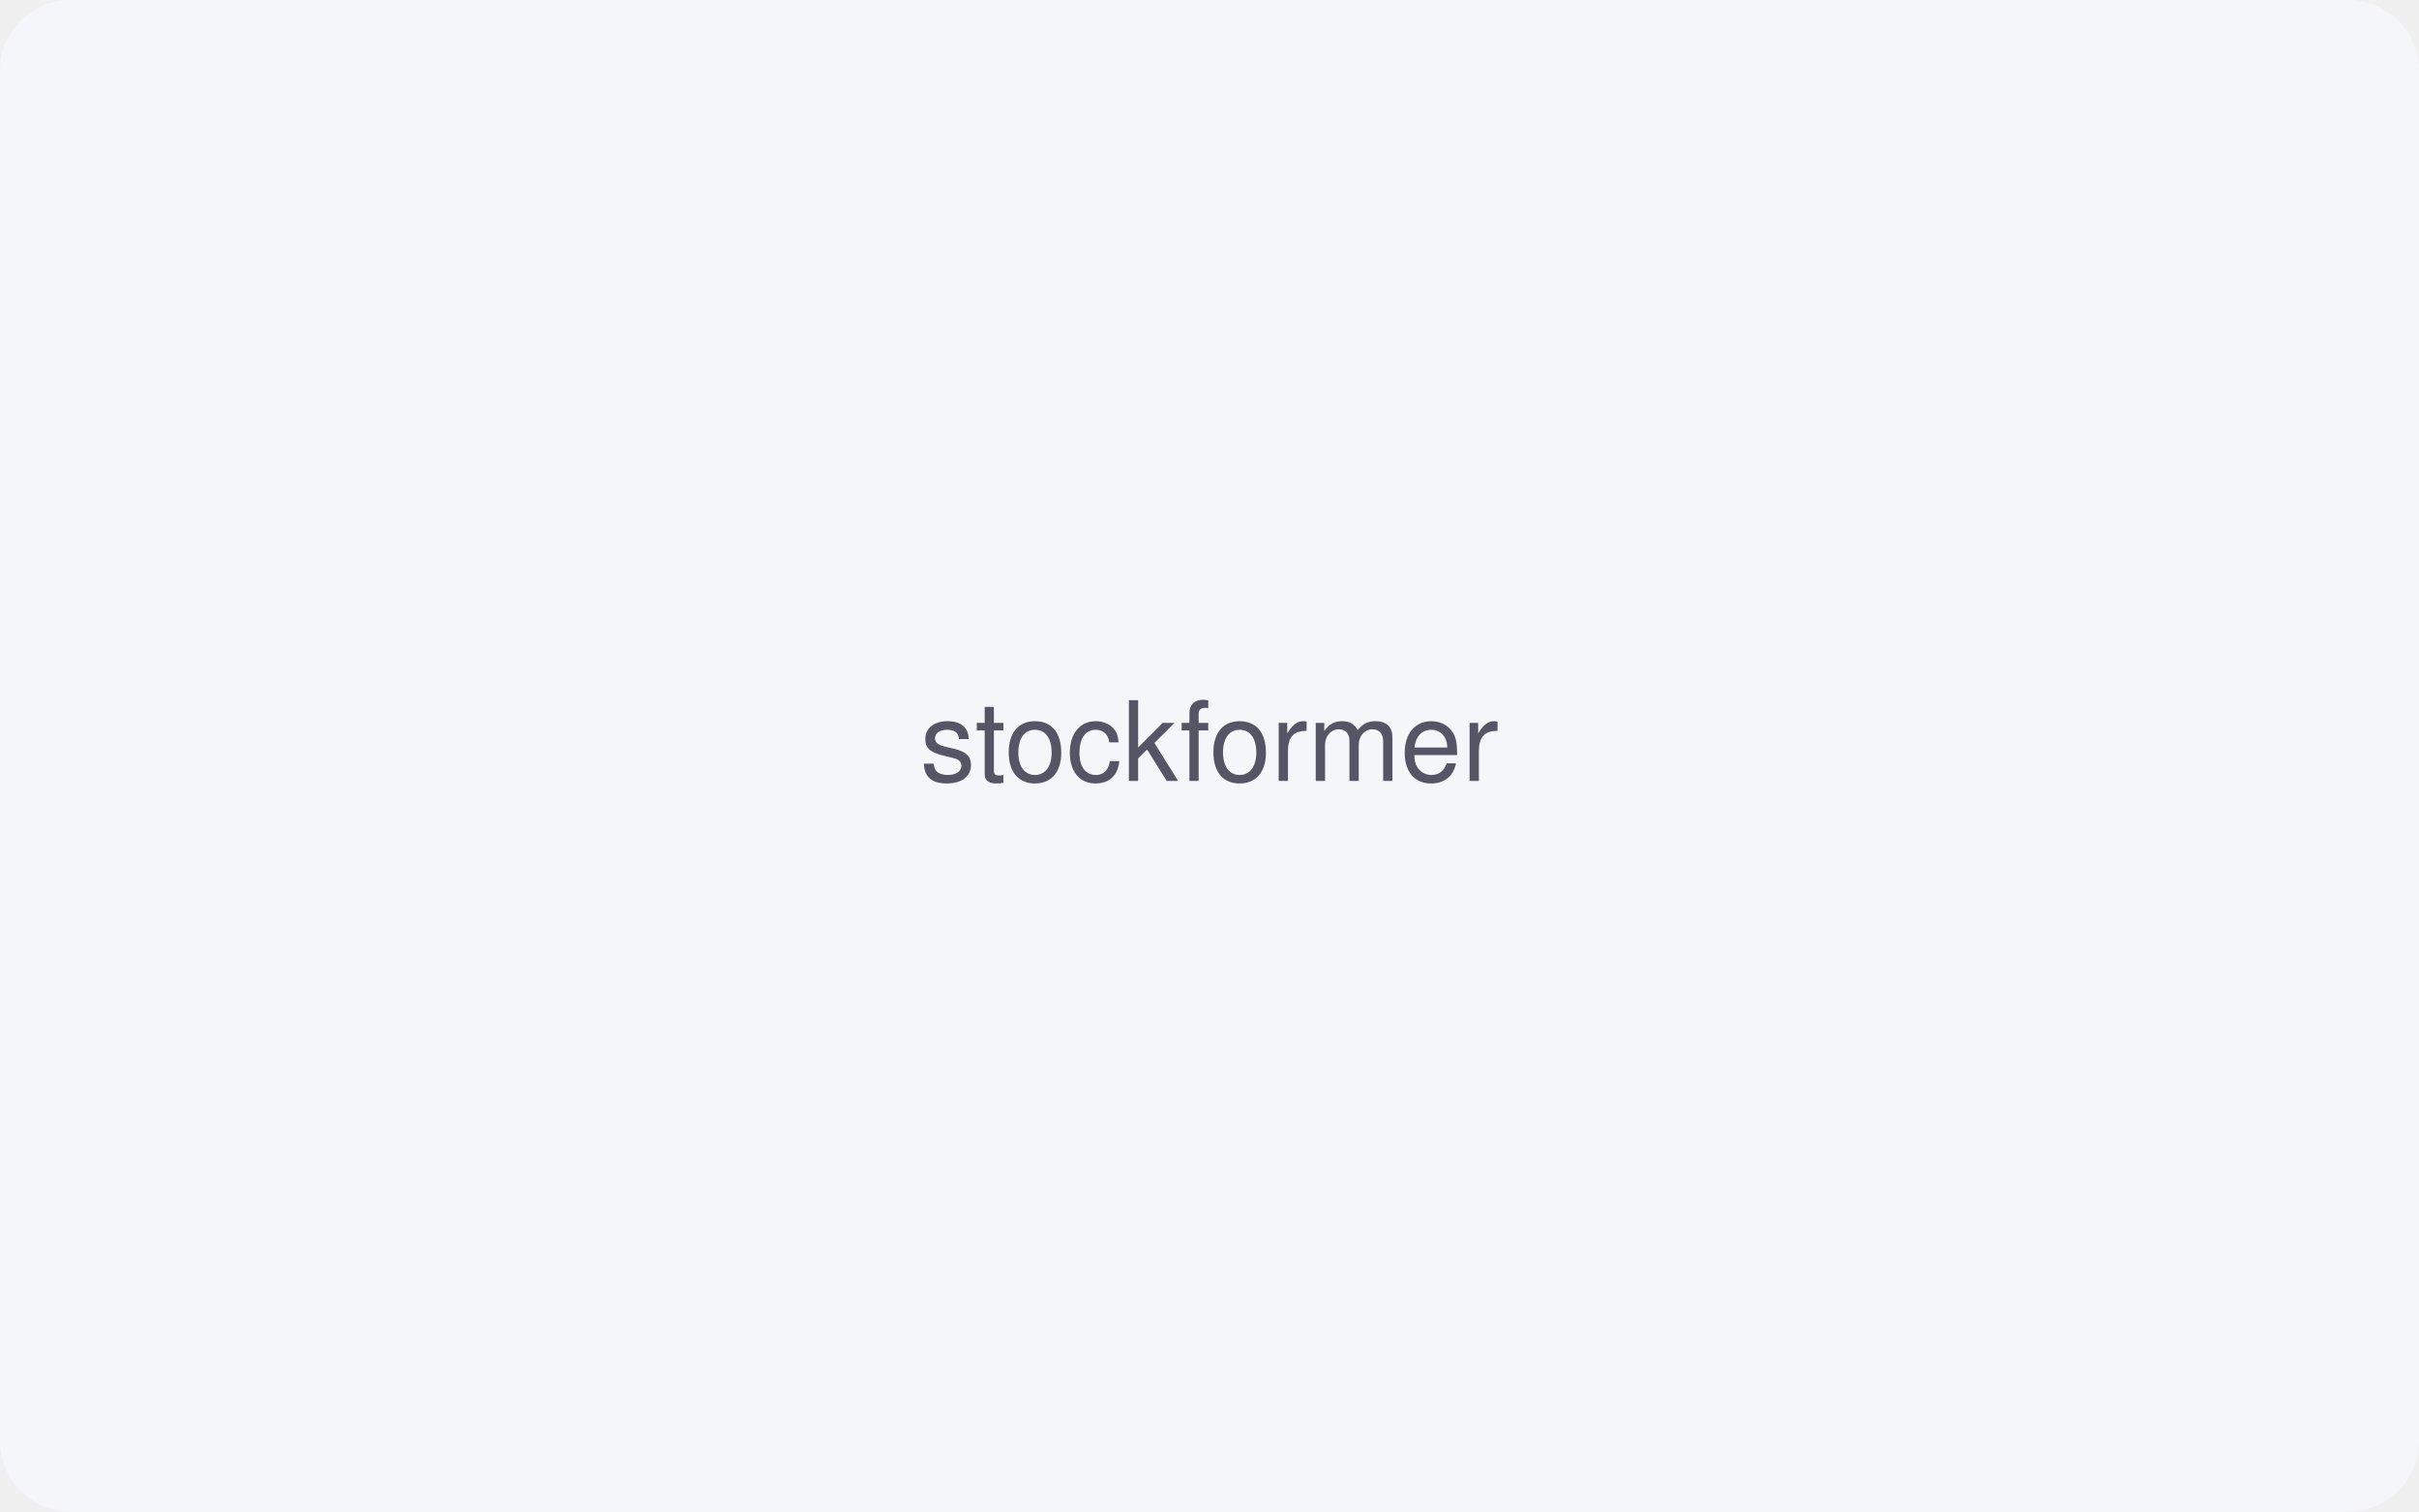
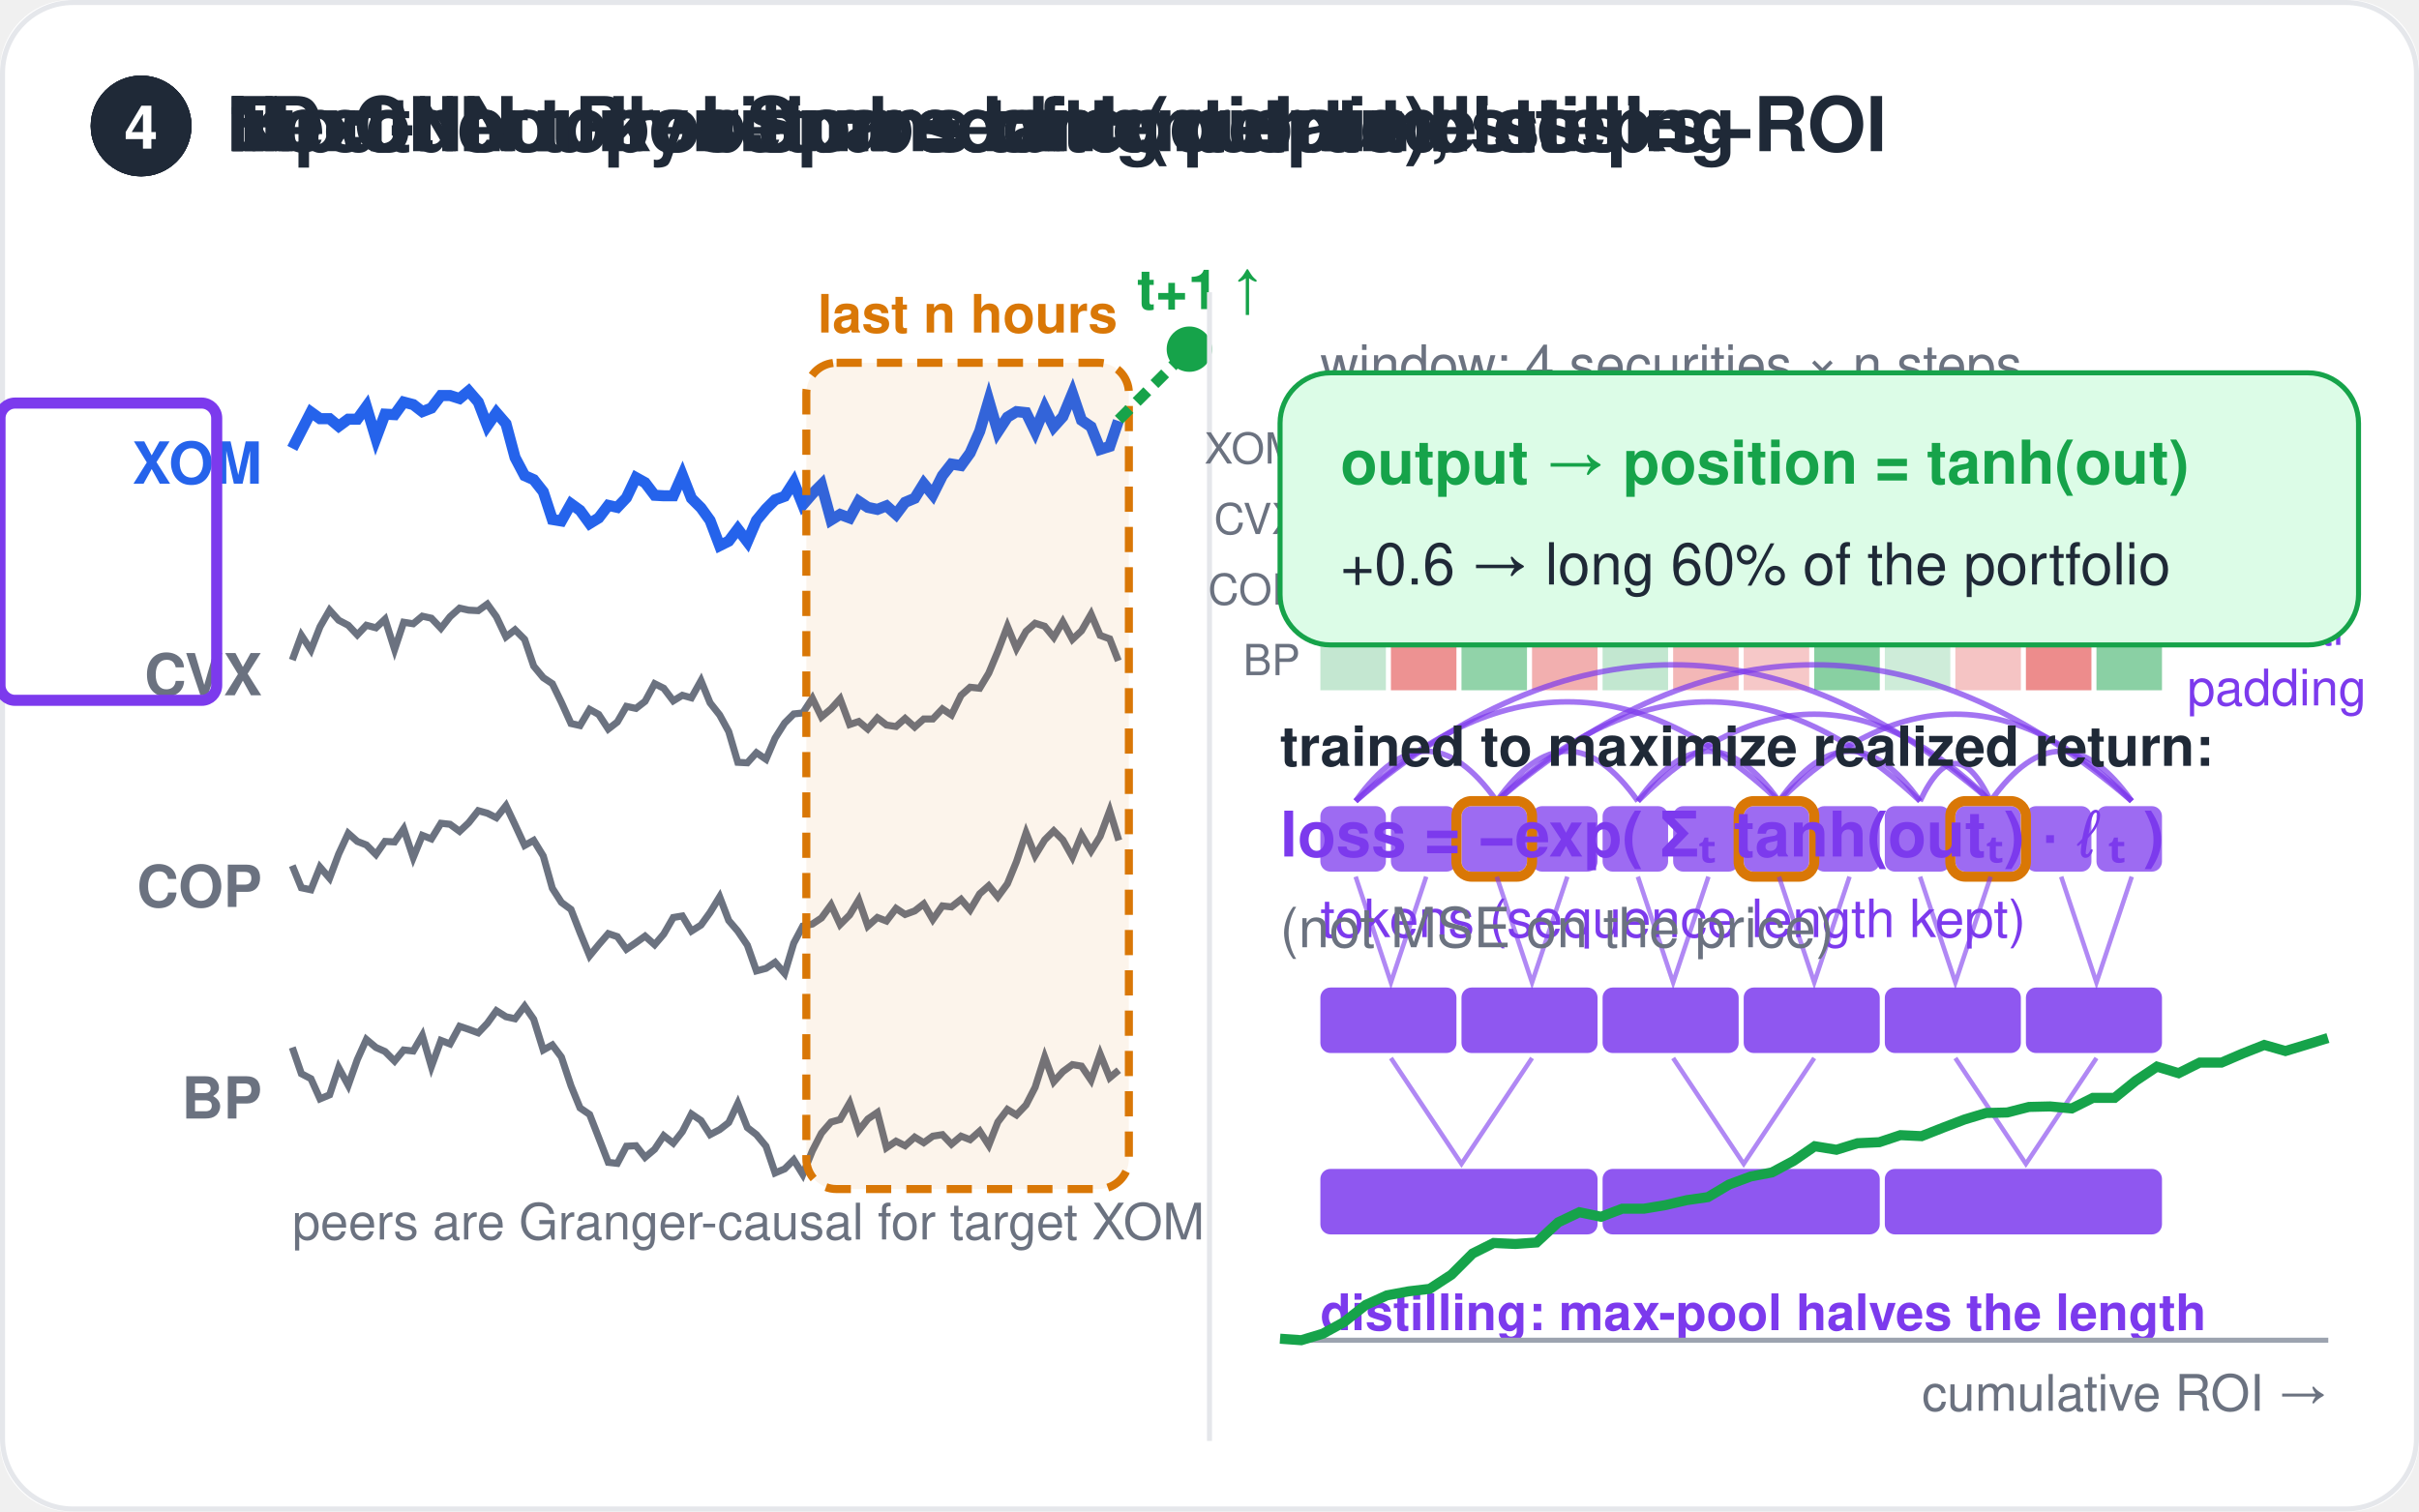
- <svg xmlns="http://www.w3.org/2000/svg" viewBox="0 0 480 300">
-   <rect width="480" height="300" rx="14" fill="#f4f6fa" />
-   <text x="240" y="155" font-family="Helvetica,Arial,sans-serif" font-size="22" text-anchor="middle" fill="#556">stockformer</text>
+ <svg xmlns="http://www.w3.org/2000/svg" viewBox="0 0 480 300" width="480" height="300" role="img">
+   <defs>
+     <marker id="ak" viewBox="0 0 10 10" refX="8.5" refY="5" markerWidth="6" markerHeight="6" orient="auto-start-reverse">
+       <path d="M0,0 L10,5 L0,10 z" fill="#6b7280" />
+     </marker>
+     <marker id="ap" viewBox="0 0 10 10" refX="8.5" refY="5" markerWidth="6" markerHeight="6" orient="auto-start-reverse">
+       <path d="M0,0 L10,5 L0,10 z" fill="#7c3aed" />
+     </marker>
+   </defs>
+   <rect x="0" y="0" width="480" height="300" rx="14" fill="#ffffff" />
+   <rect x="0.5" y="0.5" width="479" height="299" rx="14" fill="none" stroke="#e5e7eb" />
+   <g>
+     <animate attributeName="opacity" dur="16.0s" repeatCount="indefinite" keyTimes="0;0;0.022;0.209;0.231;1" values="0;0;1;1;0;0" calcMode="spline" keySplines="0.42 0 0.58 1;0.42 0 0.58 1;0.42 0 0.58 1;0.42 0 0.58 1;0.42 0 0.58 1" />
+     <circle cx="28" cy="25" r="10" fill="#1f2937" />
+     <text x="28" y="29.5" font-family="Helvetica Neue, Helvetica, Arial, sans-serif" font-size="12" font-weight="700" fill="#fff" text-anchor="middle">1</text>
+     <text x="45" y="30" font-family="Helvetica Neue, Helvetica, Arial, sans-serif" font-size="15" font-weight="600" fill="#1f2937" text-anchor="start">Input: hourly returns of correlated stocks</text>
+   </g>
+   <g>
+     <animate attributeName="opacity" dur="16.0s" repeatCount="indefinite" keyTimes="0;0.216;0.238;0.441;0.462;1" values="0;0;1;1;0;0" calcMode="spline" keySplines="0.42 0 0.58 1;0.42 0 0.58 1;0.42 0 0.58 1;0.42 0 0.58 1;0.42 0 0.58 1" />
+     <circle cx="28" cy="25" r="10" fill="#1f2937" />
+     <text x="28" y="29.5" font-family="Helvetica Neue, Helvetica, Arial, sans-serif" font-size="12" font-weight="700" fill="#fff" text-anchor="middle">2</text>
+     <text x="45" y="30" font-family="Helvetica Neue, Helvetica, Arial, sans-serif" font-size="15" font-weight="600" fill="#1f2937" text-anchor="start">1D-CNN token embedding per time step</text>
+   </g>
+   <g>
+     <animate attributeName="opacity" dur="16.0s" repeatCount="indefinite" keyTimes="0;0.447;0.469;0.678;0.7;1" values="0;0;1;1;0;0" calcMode="spline" keySplines="0.42 0 0.58 1;0.42 0 0.58 1;0.42 0 0.58 1;0.42 0 0.58 1;0.42 0 0.58 1" />
+     <circle cx="28" cy="25" r="10" fill="#1f2937" />
+     <text x="28" y="29.5" font-family="Helvetica Neue, Helvetica, Arial, sans-serif" font-size="12" font-weight="700" fill="#fff" text-anchor="middle">3</text>
+     <text x="45" y="30" font-family="Helvetica Neue, Helvetica, Arial, sans-serif" font-size="15" font-weight="600" fill="#1f2937" text-anchor="start">Encoder: ProbSparse attention + distilling</text>
+   </g>
+   <g>
+     <animate attributeName="opacity" dur="16.0s" repeatCount="indefinite" keyTimes="0;0.684;0.706;0.969;0.991;1" values="0;0;1;1;0;0" calcMode="spline" keySplines="0.42 0 0.58 1;0.42 0 0.58 1;0.42 0 0.58 1;0.42 0 0.58 1;0.42 0 0.58 1" />
+     <circle cx="28" cy="25" r="10" fill="#1f2937" />
+     <text x="28" y="29.5" font-family="Helvetica Neue, Helvetica, Arial, sans-serif" font-size="12" font-weight="700" fill="#fff" text-anchor="middle">4</text>
+     <text x="45" y="30" font-family="Helvetica Neue, Helvetica, Arial, sans-serif" font-size="15" font-weight="600" fill="#1f2937" text-anchor="start">Next-hour position = tanh(output), loss = −ROI</text>
+   </g>
+   <g>
+     <animate attributeName="opacity" dur="16.0s" repeatCount="indefinite" keyTimes="0;0.013;0.034;0.969;0.991;1" values="0;0;1;1;0;0" calcMode="spline" keySplines="0.42 0 0.58 1;0.42 0 0.58 1;0.42 0 0.58 1;0.42 0 0.58 1;0.42 0 0.58 1" />
+     <path d="M58.0,89.0 L59.8,85.5 L61.7,81.8 L63.5,83.1 L65.4,83.1 L67.2,84.6 L69.1,83.2 L70.9,83.2 L72.7,80.7 L74.6,87.0 L76.4,82.2 L78.3,82.3 L80.1,79.8 L82.0,80.3 L83.8,81.7 L85.6,81.0 L87.5,78.5 L89.3,78.5 L91.2,79.1 L93.0,77.6 L94.9,79.8 L96.7,84.5 L98.5,81.9 L100.4,84.1 L102.2,90.8 L104.1,94.4 L105.9,95.2 L107.8,97.6 L109.6,103.1 L111.4,103.4 L113.3,100.0 L115.1,101.3 L117.0,103.9 L118.8,102.8 L120.7,100.3 L122.5,100.7 L124.3,98.8 L126.2,94.8 L128.0,95.8 L129.9,98.3 L131.7,98.4 L133.6,98.4 L135.4,94.3 L137.2,98.9 L139.1,100.8 L140.9,103.3 L142.8,108.3 L144.6,107.4 L146.4,105.0 L148.3,107.5 L150.1,103.3 L152.0,101.0 L153.8,99.2 L155.7,98.5 L157.5,95.7 L159.3,100.2 L161.2,98.0 L163.0,96.2 L164.9,103.2 L166.7,102.1 L168.6,102.8 L170.4,99.5 L172.2,100.7 L174.1,101.1 L175.9,100.4 L177.8,102.1 L179.6,99.7 L181.5,98.9 L183.3,96.0 L185.1,98.2 L187.0,94.4 L188.8,92.1 L190.7,92.4 L192.5,89.9 L194.4,85.6 L196.2,79.5 L198.0,85.7 L199.9,82.8 L201.7,81.7 L203.6,81.9 L205.4,85.6 L207.3,81.0 L209.1,84.7 L210.9,82.7 L212.8,78.1 L214.6,83.4 L216.5,84.7 L218.3,89.2 L220.2,88.6 L222.0,83.3" fill="none" stroke="#2563eb" stroke-width="2.2" stroke-dasharray="291.6 291.6">
+       <animate attributeName="stroke-dashoffset" dur="16.0s" repeatCount="indefinite" keyTimes="0;0.019;0.138;1" values="291.554;291.554;0;0" calcMode="linear" />
+     </path>
+     <text x="52" y="96" font-family="Helvetica Neue, Helvetica, Arial, sans-serif" font-size="11.5" font-weight="700" fill="#2563eb" text-anchor="end">XOM</text>
+   </g>
+   <g>
+     <animate attributeName="opacity" dur="16.0s" repeatCount="indefinite" keyTimes="0;0.013;0.034;0.969;0.991;1" values="0;0;1;1;0;0" calcMode="spline" keySplines="0.42 0 0.58 1;0.42 0 0.58 1;0.42 0 0.58 1;0.42 0 0.58 1;0.42 0 0.58 1" />
+     <path d="M58.0,131.0 L59.8,126.1 L61.7,129.0 L63.5,124.4 L65.4,121.1 L67.2,123.1 L69.1,124.1 L70.9,126.0 L72.7,124.1 L74.6,124.6 L76.4,122.9 L78.3,128.9 L80.1,123.5 L82.0,123.8 L83.8,122.3 L85.6,122.7 L87.5,124.7 L89.3,122.4 L91.2,120.7 L93.0,121.1 L94.9,121.2 L96.7,119.9 L98.5,122.4 L100.4,126.4 L102.2,125.0 L104.1,126.9 L105.9,132.2 L107.8,134.5 L109.6,135.7 L111.4,139.4 L113.3,143.6 L115.1,144.0 L117.0,140.8 L118.8,141.8 L120.7,144.7 L122.5,143.3 L124.3,140.2 L126.2,140.6 L128.0,139.2 L129.9,135.7 L131.7,136.6 L133.6,139.1 L135.4,138.0 L137.2,138.5 L139.1,135.1 L140.9,139.5 L142.8,141.9 L144.6,145.2 L146.4,151.3 L148.3,151.4 L150.1,149.4 L152.0,150.7 L153.8,146.5 L155.7,143.5 L157.5,141.7 L159.3,141.5 L161.2,138.6 L163.0,142.3 L164.9,140.7 L166.7,138.7 L168.6,143.8 L170.4,143.2 L172.2,144.7 L174.1,142.5 L175.9,143.9 L177.8,144.2 L179.6,142.6 L181.5,144.3 L183.3,142.7 L185.1,142.7 L187.0,140.7 L188.8,141.9 L190.7,138.0 L192.5,136.4 L194.4,136.6 L196.2,133.6 L198.0,129.3 L199.9,124.3 L201.7,128.7 L203.6,125.3 L205.4,123.7 L207.3,124.3 L209.1,126.5 L210.9,123.4 L212.8,126.9 L214.6,125.2 L216.5,121.9 L218.3,126.1 L220.2,126.8 L222.0,131.4" fill="none" stroke="#6b7280" stroke-width="1.4" stroke-dasharray="278.5 278.5">
+       <animate attributeName="stroke-dashoffset" dur="16.0s" repeatCount="indefinite" keyTimes="0;0.031;0.15;1" values="278.533;278.533;0;0" calcMode="linear" />
+     </path>
+     <text x="52" y="138" font-family="Helvetica Neue, Helvetica, Arial, sans-serif" font-size="11.5" font-weight="700" fill="#6b7280" text-anchor="end">CVX</text>
+   </g>
+   <g>
+     <animate attributeName="opacity" dur="16.0s" repeatCount="indefinite" keyTimes="0;0.013;0.034;0.969;0.991;1" values="0;0;1;1;0;0" calcMode="spline" keySplines="0.42 0 0.58 1;0.42 0 0.58 1;0.42 0 0.58 1;0.42 0 0.58 1;0.42 0 0.58 1" />
+     <path d="M58.0,171.8 L59.8,176.2 L61.7,176.6 L63.5,172.1 L65.4,174.3 L67.2,169.5 L69.1,165.4 L70.9,167.0 L72.7,167.7 L74.6,169.6 L76.4,167.0 L78.3,167.1 L80.1,164.5 L82.0,170.2 L83.8,165.8 L85.6,166.5 L87.5,163.4 L89.3,163.6 L91.2,165.0 L93.0,163.3 L94.9,160.9 L96.7,161.4 L98.5,162.3 L100.4,159.9 L102.2,163.7 L104.1,167.8 L105.9,166.8 L107.8,169.9 L109.6,176.3 L111.4,179.1 L113.3,180.5 L115.1,185.1 L117.0,189.7 L118.8,187.5 L120.7,185.3 L122.5,185.9 L124.3,188.4 L126.2,187.1 L128.0,185.8 L129.9,187.5 L131.7,185.4 L133.6,182.1 L135.4,181.8 L137.2,184.8 L139.1,183.6 L140.9,181.1 L142.8,178.0 L144.6,182.7 L146.4,184.8 L148.3,187.6 L150.1,192.7 L152.0,192.2 L153.8,191.0 L155.7,193.2 L157.5,187.2 L159.3,183.8 L161.2,183.4 L163.0,182.2 L164.9,179.6 L166.7,183.5 L168.6,181.6 L170.4,178.6 L172.2,183.8 L174.1,182.1 L175.9,182.8 L177.8,180.3 L179.6,181.5 L181.5,180.8 L183.3,179.4 L185.1,182.5 L187.0,179.8 L188.8,180.0 L190.7,178.5 L192.5,180.6 L194.4,177.4 L196.2,175.8 L198.0,178.0 L199.9,175.4 L201.7,171.0 L203.6,165.3 L205.4,169.8 L207.3,166.7 L209.1,164.9 L210.9,166.7 L212.8,170.1 L214.6,165.7 L216.5,168.9 L218.3,166.0 L220.2,160.9 L222.0,166.8" fill="none" stroke="#6b7280" stroke-width="1.4" stroke-dasharray="296.6 296.6">
+       <animate attributeName="stroke-dashoffset" dur="16.0s" repeatCount="indefinite" keyTimes="0;0.044;0.163;1" values="296.584;296.584;0;0" calcMode="linear" />
+     </path>
+     <text x="52" y="180" font-family="Helvetica Neue, Helvetica, Arial, sans-serif" font-size="11.5" font-weight="700" fill="#6b7280" text-anchor="end">COP</text>
+   </g>
+   <g>
+     <animate attributeName="opacity" dur="16.0s" repeatCount="indefinite" keyTimes="0;0.013;0.034;0.969;0.991;1" values="0;0;1;1;0;0" calcMode="spline" keySplines="0.42 0 0.58 1;0.42 0 0.58 1;0.42 0 0.58 1;0.42 0 0.58 1;0.42 0 0.58 1" />
+     <path d="M58.0,207.9 L59.8,213.1 L61.7,214.1 L63.5,218.1 L65.4,217.3 L67.2,211.9 L69.1,215.4 L70.9,210.3 L72.7,206.3 L74.6,207.9 L76.4,208.7 L78.3,210.6 L80.1,208.4 L82.0,208.6 L83.8,205.5 L85.6,211.7 L87.5,206.5 L89.3,207.2 L91.2,203.7 L93.0,204.3 L94.9,205.0 L96.7,203.1 L98.5,200.6 L100.4,201.8 L102.2,202.2 L104.1,199.7 L105.9,202.3 L107.8,208.4 L109.6,207.4 L111.4,209.8 L113.3,215.5 L115.1,219.9 L117.0,221.2 L118.8,225.8 L120.7,230.7 L122.5,230.9 L124.3,227.5 L126.2,227.4 L128.0,229.7 L129.9,228.1 L131.7,225.4 L133.6,226.9 L135.4,224.6 L137.2,221.1 L139.1,222.4 L140.9,225.2 L142.8,224.2 L144.6,222.8 L146.4,219.0 L148.3,223.8 L150.1,225.2 L152.0,227.5 L153.8,232.8 L155.7,232.0 L157.5,230.2 L159.3,233.1 L161.2,228.4 L163.0,224.9 L164.9,222.7 L166.7,222.2 L168.6,218.9 L170.4,224.4 L172.2,222.1 L174.1,220.8 L175.9,227.8 L177.8,226.5 L179.6,227.4 L181.5,225.7 L183.3,226.8 L185.1,225.5 L187.0,225.2 L188.8,227.1 L190.7,225.5 L192.5,226.2 L194.4,224.5 L196.2,227.3 L198.0,222.7 L199.9,220.2 L201.7,221.3 L203.6,219.3 L205.4,215.8 L207.3,209.8 L209.1,214.7 L210.9,212.7 L212.8,211.3 L214.6,211.6 L216.5,214.4 L218.3,209.2 L220.2,213.9 L222.0,212.4" fill="none" stroke="#6b7280" stroke-width="1.4" stroke-dasharray="298.9 298.9">
+       <animate attributeName="stroke-dashoffset" dur="16.0s" repeatCount="indefinite" keyTimes="0;0.056;0.175;1" values="298.876;298.876;0;0" calcMode="linear" />
+     </path>
+     <text x="52" y="222" font-family="Helvetica Neue, Helvetica, Arial, sans-serif" font-size="11.5" font-weight="700" fill="#6b7280" text-anchor="end">BP</text>
+   </g>
+   <g>
+     <animate attributeName="opacity" dur="16.0s" repeatCount="indefinite" keyTimes="0;0.094;0.116;0.438;0.459;1" values="0;0;1;1;0;0" calcMode="spline" keySplines="0.42 0 0.58 1;0.42 0 0.58 1;0.42 0 0.58 1;0.42 0 0.58 1;0.42 0 0.58 1" />
+     <text x="58" y="246" font-family="Helvetica Neue, Helvetica, Arial, sans-serif" font-size="10" font-weight="400" fill="#6b7280" text-anchor="start">peers are Granger-causal for target XOM</text>
+   </g>
+   <g>
+     <animate attributeName="opacity" dur="16.0s" repeatCount="indefinite" keyTimes="0;0.15;0.172;0.969;0.991;1" values="0;0;1;1;0;0" calcMode="spline" keySplines="0.42 0 0.58 1;0.42 0 0.58 1;0.42 0 0.58 1;0.42 0 0.58 1;0.42 0 0.58 1" />
+     <rect x="160" y="72" width="64" height="164" rx="6" fill="#d97706" fill-opacity="0.08" stroke="#d97706" stroke-width="1.6" stroke-dasharray="5 3" />
+     <text x="192" y="66" font-family="Helvetica Neue, Helvetica, Arial, sans-serif" font-size="10.5" font-weight="700" fill="#d97706" text-anchor="middle">last n hours</text>
+   </g>
+   <g>
+     <animate attributeName="opacity" dur="16.0s" repeatCount="indefinite" keyTimes="0;0.713;0.734;0.969;0.991;1" values="0;0;1;1;0;0" calcMode="spline" keySplines="0.42 0 0.58 1;0.42 0 0.58 1;0.42 0 0.58 1;0.42 0 0.58 1;0.42 0 0.58 1" />
+     <line x1="222" y1="83.3" x2="236" y2="69.3" stroke="#16a34a" stroke-width="2.2" stroke-dasharray="3 2" />
+     <circle cx="236" cy="69.3" r="4.5" fill="#16a34a" />
+     <text x="238" y="61.347" font-family="Helvetica Neue, Helvetica, Arial, sans-serif" font-size="11" font-weight="700" fill="#16a34a" text-anchor="middle">t+1 ↑</text>
+   </g>
+   <line x1="240" y1="58" x2="240" y2="286" stroke="#e5e7eb" />
+   <g>
+     <animate attributeName="opacity" dur="16.0s" repeatCount="indefinite" keyTimes="0;0.219;0.241;0.441;0.462;1" values="0;0;1;1;0;0" calcMode="spline" keySplines="0.42 0 0.58 1;0.42 0 0.58 1;0.42 0 0.58 1;0.42 0 0.58 1;0.42 0 0.58 1" />
+     <rect x="262" y="82" width="13" height="13" fill="#16a34a" fill-opacity="0.29" />
+     <rect x="276" y="82" width="13" height="13" fill="#dc2626" fill-opacity="0.26" />
+     <rect x="290" y="82" width="13" height="13" fill="#dc2626" fill-opacity="0.24" />
+     <rect x="304" y="82" width="13" height="13" fill="#16a34a" fill-opacity="0.47" />
+     <rect x="318" y="82" width="13" height="13" fill="#16a34a" fill-opacity="0.66" />
+     <rect x="332" y="82" width="13" height="13" fill="#16a34a" fill-opacity="0.23" />
+     <rect x="346" y="82" width="13" height="13" fill="#dc2626" fill-opacity="0.21" />
+     <rect x="360" y="82" width="13" height="13" fill="#16a34a" fill-opacity="0.32" />
+     <rect x="374" y="82" width="13" height="13" fill="#dc2626" fill-opacity="0.72" />
+     <rect x="388" y="82" width="13" height="13" fill="#dc2626" fill-opacity="0.16" />
+     <rect x="402" y="82" width="13" height="13" fill="#dc2626" fill-opacity="0.47" />
+     <rect x="416" y="82" width="13" height="13" fill="#16a34a" fill-opacity="0.85" />
+     <text x="258" y="92" font-family="Helvetica Neue, Helvetica, Arial, sans-serif" font-size="8.5" font-weight="400" fill="#6b7280" text-anchor="end">XOM</text>
+     <rect x="262" y="96" width="13" height="13" fill="#16a34a" fill-opacity="0.37" />
+     <rect x="276" y="96" width="13" height="13" fill="#16a34a" fill-opacity="0.19" />
+     <rect x="290" y="96" width="13" height="13" fill="#dc2626" fill-opacity="0.21" />
+     <rect x="304" y="96" width="13" height="13" fill="#dc2626" fill-opacity="0.85" />
+     <rect x="318" y="96" width="13" height="13" fill="#16a34a" fill-opacity="0.36" />
+     <rect x="332" y="96" width="13" height="13" fill="#16a34a" fill-opacity="0.64" />
+     <rect x="346" y="96" width="13" height="13" fill="#dc2626" fill-opacity="0.37" />
+     <rect x="360" y="96" width="13" height="13" fill="#16a34a" fill-opacity="0.36" />
+     <rect x="374" y="96" width="13" height="13" fill="#16a34a" fill-opacity="0.37" />
+     <rect x="388" y="96" width="13" height="13" fill="#dc2626" fill-opacity="0.61" />
+     <rect x="402" y="96" width="13" height="13" fill="#16a34a" fill-opacity="0.43" />
+     <rect x="416" y="96" width="13" height="13" fill="#16a34a" fill-opacity="0.56" />
+     <text x="258" y="106" font-family="Helvetica Neue, Helvetica, Arial, sans-serif" font-size="8.5" font-weight="400" fill="#6b7280" text-anchor="end">CVX</text>
+     <rect x="262" y="110" width="13" height="13" fill="#16a34a" fill-opacity="0.22" />
+     <rect x="276" y="110" width="13" height="13" fill="#dc2626" fill-opacity="0.17" />
+     <rect x="290" y="110" width="13" height="13" fill="#16a34a" fill-opacity="0.39" />
+     <rect x="304" y="110" width="13" height="13" fill="#dc2626" fill-opacity="0.61" />
+     <rect x="318" y="110" width="13" height="13" fill="#16a34a" fill-opacity="0.18" />
+     <rect x="332" y="110" width="13" height="13" fill="#16a34a" fill-opacity="0.47" />
+     <rect x="346" y="110" width="13" height="13" fill="#dc2626" fill-opacity="0.52" />
+     <rect x="360" y="110" width="13" height="13" fill="#16a34a" fill-opacity="0.45" />
+     <rect x="374" y="110" width="13" height="13" fill="#dc2626" fill-opacity="0.28" />
+     <rect x="388" y="110" width="13" height="13" fill="#dc2626" fill-opacity="0.77" />
+     <rect x="402" y="110" width="13" height="13" fill="#dc2626" fill-opacity="0.18" />
+     <rect x="416" y="110" width="13" height="13" fill="#dc2626" fill-opacity="0.44" />
+     <text x="258" y="120" font-family="Helvetica Neue, Helvetica, Arial, sans-serif" font-size="8.5" font-weight="400" fill="#6b7280" text-anchor="end">COP</text>
+     <rect x="262" y="124" width="13" height="13" fill="#16a34a" fill-opacity="0.25" />
+     <rect x="276" y="124" width="13" height="13" fill="#dc2626" fill-opacity="0.50" />
+     <rect x="290" y="124" width="13" height="13" fill="#16a34a" fill-opacity="0.47" />
+     <rect x="304" y="124" width="13" height="13" fill="#dc2626" fill-opacity="0.37" />
+     <rect x="318" y="124" width="13" height="13" fill="#16a34a" fill-opacity="0.26" />
+     <rect x="332" y="124" width="13" height="13" fill="#dc2626" fill-opacity="0.33" />
+     <rect x="346" y="124" width="13" height="13" fill="#dc2626" fill-opacity="0.25" />
+     <rect x="360" y="124" width="13" height="13" fill="#16a34a" fill-opacity="0.51" />
+     <rect x="374" y="124" width="13" height="13" fill="#16a34a" fill-opacity="0.21" />
+     <rect x="388" y="124" width="13" height="13" fill="#dc2626" fill-opacity="0.27" />
+     <rect x="402" y="124" width="13" height="13" fill="#dc2626" fill-opacity="0.53" />
+     <rect x="416" y="124" width="13" height="13" fill="#16a34a" fill-opacity="0.50" />
+     <text x="258" y="134" font-family="Helvetica Neue, Helvetica, Arial, sans-serif" font-size="8.5" font-weight="400" fill="#6b7280" text-anchor="end">BP</text>
+     <text x="262" y="76" font-family="Helvetica Neue, Helvetica, Arial, sans-serif" font-size="10.5" font-weight="400" fill="#6b7280" text-anchor="start">window: 4 securities × n steps</text>
+   </g>
+   <g>
+     <animate attributeName="opacity" dur="16.0s" repeatCount="indefinite" keyTimes="0;0.247;0.259;0.438;0.45;1" values="0;0;1;1;0;0" calcMode="spline" keySplines="0.42 0 0.58 1;0.42 0 0.58 1;0.42 0 0.58 1;0.42 0 0.58 1;0.42 0 0.58 1" />
+     <g>
+       <animateTransform attributeName="transform" type="translate" dur="16.0s" repeatCount="indefinite" keyTimes="0;0.25;0.265;0.28;0.295;0.31;0.325;0.34;0.355;0.37;0.385;0.4;0.415;1" values="248 0;248 0;262 0;276 0;290 0;304 0;318 0;332 0;346 0;360 0;374 0;388 0;402 0;402 0" calcMode="linear" />
+       <rect x="0" y="80" width="43" height="59" rx="3" fill="none" stroke="#7c3aed" stroke-width="2.2" />
+     </g>
+   </g>
+   <g>
+     <animate attributeName="opacity" dur="16.0s" repeatCount="indefinite" keyTimes="0;0.25;0.272;0.438;0.459;1" values="0;0;1;1;0;0" calcMode="spline" keySplines="0.42 0 0.58 1;0.42 0 0.58 1;0.42 0 0.58 1;0.42 0 0.58 1;0.42 0 0.58 1" />
+     <text x="434" y="116" font-family="Helvetica Neue, Helvetica, Arial, sans-serif" font-size="10" font-weight="700" fill="#7c3aed" text-anchor="start">k = 3,</text>
+   </g>
+   <g>
+     <animate attributeName="opacity" dur="16.0s" repeatCount="indefinite" keyTimes="0;0.25;0.272;0.438;0.459;1" values="0;0;1;1;0;0" calcMode="spline" keySplines="0.42 0 0.58 1;0.42 0 0.58 1;0.42 0 0.58 1;0.42 0 0.58 1;0.42 0 0.58 1" />
+     <text x="434" y="128" font-family="Helvetica Neue, Helvetica, Arial, sans-serif" font-size="10" font-weight="400" fill="#7c3aed" text-anchor="start">circular</text>
+   </g>
+   <g>
+     <animate attributeName="opacity" dur="16.0s" repeatCount="indefinite" keyTimes="0;0.25;0.272;0.438;0.459;1" values="0;0;1;1;0;0" calcMode="spline" keySplines="0.42 0 0.58 1;0.42 0 0.58 1;0.42 0 0.58 1;0.42 0 0.58 1;0.42 0 0.58 1" />
+     <text x="434" y="140" font-family="Helvetica Neue, Helvetica, Arial, sans-serif" font-size="10" font-weight="400" fill="#7c3aed" text-anchor="start">padding</text>
+   </g>
+   <g>
+     <animate attributeName="opacity" dur="16.0s" repeatCount="indefinite" keyTimes="0;0.259;0.272;0.662;0.675;1" values="0;0;1;1;0;0" calcMode="spline" keySplines="0.42 0 0.58 1;0.42 0 0.58 1;0.42 0 0.58 1;0.42 0 0.58 1;0.42 0 0.58 1" />
+     <rect x="262" y="160" width="13" height="13" rx="2" fill="#7c3aed" fill-opacity="0.75" />
+   </g>
+   <g>
+     <animate attributeName="opacity" dur="16.0s" repeatCount="indefinite" keyTimes="0;0.274;0.287;0.662;0.675;1" values="0;0;1;1;0;0" calcMode="spline" keySplines="0.42 0 0.58 1;0.42 0 0.58 1;0.42 0 0.58 1;0.42 0 0.58 1;0.42 0 0.58 1" />
+     <rect x="276" y="160" width="13" height="13" rx="2" fill="#7c3aed" fill-opacity="0.75" />
+   </g>
+   <g>
+     <animate attributeName="opacity" dur="16.0s" repeatCount="indefinite" keyTimes="0;0.289;0.302;0.662;0.675;1" values="0;0;1;1;0;0" calcMode="spline" keySplines="0.42 0 0.58 1;0.42 0 0.58 1;0.42 0 0.58 1;0.42 0 0.58 1;0.42 0 0.58 1" />
+     <rect x="290" y="160" width="13" height="13" rx="2" fill="#7c3aed" fill-opacity="0.75" />
+   </g>
+   <g>
+     <animate attributeName="opacity" dur="16.0s" repeatCount="indefinite" keyTimes="0;0.304;0.317;0.662;0.675;1" values="0;0;1;1;0;0" calcMode="spline" keySplines="0.42 0 0.58 1;0.42 0 0.58 1;0.42 0 0.58 1;0.42 0 0.58 1;0.42 0 0.58 1" />
+     <rect x="304" y="160" width="13" height="13" rx="2" fill="#7c3aed" fill-opacity="0.75" />
+   </g>
+   <g>
+     <animate attributeName="opacity" dur="16.0s" repeatCount="indefinite" keyTimes="0;0.319;0.332;0.662;0.675;1" values="0;0;1;1;0;0" calcMode="spline" keySplines="0.42 0 0.58 1;0.42 0 0.58 1;0.42 0 0.58 1;0.42 0 0.58 1;0.42 0 0.58 1" />
+     <rect x="318" y="160" width="13" height="13" rx="2" fill="#7c3aed" fill-opacity="0.75" />
+   </g>
+   <g>
+     <animate attributeName="opacity" dur="16.0s" repeatCount="indefinite" keyTimes="0;0.334;0.347;0.662;0.675;1" values="0;0;1;1;0;0" calcMode="spline" keySplines="0.42 0 0.58 1;0.42 0 0.58 1;0.42 0 0.58 1;0.42 0 0.58 1;0.42 0 0.58 1" />
+     <rect x="332" y="160" width="13" height="13" rx="2" fill="#7c3aed" fill-opacity="0.75" />
+   </g>
+   <g>
+     <animate attributeName="opacity" dur="16.0s" repeatCount="indefinite" keyTimes="0;0.349;0.362;0.662;0.675;1" values="0;0;1;1;0;0" calcMode="spline" keySplines="0.42 0 0.58 1;0.42 0 0.58 1;0.42 0 0.58 1;0.42 0 0.58 1;0.42 0 0.58 1" />
+     <rect x="346" y="160" width="13" height="13" rx="2" fill="#7c3aed" fill-opacity="0.75" />
+   </g>
+   <g>
+     <animate attributeName="opacity" dur="16.0s" repeatCount="indefinite" keyTimes="0;0.364;0.377;0.662;0.675;1" values="0;0;1;1;0;0" calcMode="spline" keySplines="0.42 0 0.58 1;0.42 0 0.58 1;0.42 0 0.58 1;0.42 0 0.58 1;0.42 0 0.58 1" />
+     <rect x="360" y="160" width="13" height="13" rx="2" fill="#7c3aed" fill-opacity="0.75" />
+   </g>
+   <g>
+     <animate attributeName="opacity" dur="16.0s" repeatCount="indefinite" keyTimes="0;0.379;0.392;0.662;0.675;1" values="0;0;1;1;0;0" calcMode="spline" keySplines="0.42 0 0.58 1;0.42 0 0.58 1;0.42 0 0.58 1;0.42 0 0.58 1;0.42 0 0.58 1" />
+     <rect x="374" y="160" width="13" height="13" rx="2" fill="#7c3aed" fill-opacity="0.75" />
+   </g>
+   <g>
+     <animate attributeName="opacity" dur="16.0s" repeatCount="indefinite" keyTimes="0;0.394;0.407;0.662;0.675;1" values="0;0;1;1;0;0" calcMode="spline" keySplines="0.42 0 0.58 1;0.42 0 0.58 1;0.42 0 0.58 1;0.42 0 0.58 1;0.42 0 0.58 1" />
+     <rect x="388" y="160" width="13" height="13" rx="2" fill="#7c3aed" fill-opacity="0.75" />
+   </g>
+   <g>
+     <animate attributeName="opacity" dur="16.0s" repeatCount="indefinite" keyTimes="0;0.409;0.422;0.662;0.675;1" values="0;0;1;1;0;0" calcMode="spline" keySplines="0.42 0 0.58 1;0.42 0 0.58 1;0.42 0 0.58 1;0.42 0 0.58 1;0.42 0 0.58 1" />
+     <rect x="402" y="160" width="13" height="13" rx="2" fill="#7c3aed" fill-opacity="0.75" />
+   </g>
+   <g>
+     <animate attributeName="opacity" dur="16.0s" repeatCount="indefinite" keyTimes="0;0.424;0.437;0.662;0.675;1" values="0;0;1;1;0;0" calcMode="spline" keySplines="0.42 0 0.58 1;0.42 0 0.58 1;0.42 0 0.58 1;0.42 0 0.58 1;0.42 0 0.58 1" />
+     <rect x="416" y="160" width="13" height="13" rx="2" fill="#7c3aed" fill-opacity="0.75" />
+   </g>
+   <g>
+     <animate attributeName="opacity" dur="16.0s" repeatCount="indefinite" keyTimes="0;0.344;0.366;0.438;0.459;1" values="0;0;1;1;0;0" calcMode="spline" keySplines="0.42 0 0.58 1;0.42 0 0.58 1;0.42 0 0.58 1;0.42 0 0.58 1;0.42 0 0.58 1" />
+     <text x="262" y="186" font-family="Helvetica Neue, Helvetica, Arial, sans-serif" font-size="10.5" font-weight="400" fill="#7c3aed" text-anchor="start">tokens (sequence length kept)</text>
+   </g>
+   <g>
+     <animate attributeName="opacity" dur="16.0s" repeatCount="indefinite" keyTimes="0;0.463;0.484;0.662;0.684;1" values="0;0;1;1;0;0" calcMode="spline" keySplines="0.42 0 0.58 1;0.42 0 0.58 1;0.42 0 0.58 1;0.42 0 0.58 1;0.42 0 0.58 1" />
+     <path d="M297.0,159 Q283.0,139.2 269.0,159" fill="none" stroke="#7c3aed" stroke-width="1.1" stroke-opacity="0.7" />
+     <path d="M297.0,159 Q311.0,139.2 325.0,159" fill="none" stroke="#7c3aed" stroke-width="1.1" stroke-opacity="0.7" />
+     <path d="M297.0,159 Q339.0,119.6 381.0,159" fill="none" stroke="#7c3aed" stroke-width="1.1" stroke-opacity="0.7" />
+     <path d="M297.0,159 Q360.0,104.9 423.0,159" fill="none" stroke="#7c3aed" stroke-width="1.1" stroke-opacity="0.7" />
+     <rect x="289" y="159" width="15" height="15" rx="3" fill="none" stroke="#d97706" stroke-width="2" />
+     <path d="M353.0,159 Q311.0,119.6 269.0,159" fill="none" stroke="#7c3aed" stroke-width="1.1" stroke-opacity="0.7" />
+     <path d="M353.0,159 Q339.0,139.2 325.0,159" fill="none" stroke="#7c3aed" stroke-width="1.1" stroke-opacity="0.7" />
+     <path d="M353.0,159 Q367.0,139.2 381.0,159" fill="none" stroke="#7c3aed" stroke-width="1.1" stroke-opacity="0.7" />
+     <path d="M353.0,159 Q388.0,124.5 423.0,159" fill="none" stroke="#7c3aed" stroke-width="1.1" stroke-opacity="0.7" />
+     <rect x="345" y="159" width="15" height="15" rx="3" fill="none" stroke="#d97706" stroke-width="2" />
+     <path d="M395.0,159 Q332.0,104.9 269.0,159" fill="none" stroke="#7c3aed" stroke-width="1.1" stroke-opacity="0.7" />
+     <path d="M395.0,159 Q360.0,124.5 325.0,159" fill="none" stroke="#7c3aed" stroke-width="1.1" stroke-opacity="0.7" />
+     <path d="M395.0,159 Q388.0,144.1 381.0,159" fill="none" stroke="#7c3aed" stroke-width="1.1" stroke-opacity="0.7" />
+     <path d="M395.0,159 Q409.0,139.2 423.0,159" fill="none" stroke="#7c3aed" stroke-width="1.1" stroke-opacity="0.7" />
+     <rect x="387" y="159" width="15" height="15" rx="3" fill="none" stroke="#d97706" stroke-width="2" />
+   </g>
+   <g>
+     <animate attributeName="opacity" dur="16.0s" repeatCount="indefinite" keyTimes="0;0.475;0.497;0.662;0.684;1" values="0;0;1;1;0;0" calcMode="spline" keySplines="0.42 0 0.58 1;0.42 0 0.58 1;0.42 0 0.58 1;0.42 0 0.58 1;0.42 0 0.58 1" />
+     <text x="262" y="88" font-family="Helvetica Neue, Helvetica, Arial, sans-serif" font-size="10.5" font-weight="600" fill="#1f2937" text-anchor="start">only top-u “active” queries attend:</text>
+     <text x="262" y="101" font-family="Helvetica Neue, Helvetica, Arial, sans-serif" font-size="10.5" font-weight="400" fill="#1f2937" text-anchor="start">O(L log L) instead of O(L²)</text>
+   </g>
+   <g>
+     <animate attributeName="opacity" dur="16.0s" repeatCount="indefinite" keyTimes="0;0.519;0.541;0.662;0.684;1" values="0;0;1;1;0;0" calcMode="spline" keySplines="0.42 0 0.58 1;0.42 0 0.58 1;0.42 0 0.58 1;0.42 0 0.58 1;0.42 0 0.58 1" />
+     <rect x="262" y="196" width="27" height="13" rx="2" fill="#7c3aed" fill-opacity="0.85" />
+     <path d="M269.0,174 L276.0,195 L283.0,174" fill="none" stroke="#7c3aed" stroke-width="0.9" stroke-opacity="0.6" />
+     <rect x="290" y="196" width="27" height="13" rx="2" fill="#7c3aed" fill-opacity="0.85" />
+     <path d="M297.0,174 L304.0,195 L311.0,174" fill="none" stroke="#7c3aed" stroke-width="0.9" stroke-opacity="0.6" />
+     <rect x="318" y="196" width="27" height="13" rx="2" fill="#7c3aed" fill-opacity="0.85" />
+     <path d="M325.0,174 L332.0,195 L339.0,174" fill="none" stroke="#7c3aed" stroke-width="0.9" stroke-opacity="0.6" />
+     <rect x="346" y="196" width="27" height="13" rx="2" fill="#7c3aed" fill-opacity="0.85" />
+     <path d="M353.0,174 L360.0,195 L367.0,174" fill="none" stroke="#7c3aed" stroke-width="0.9" stroke-opacity="0.6" />
+     <rect x="374" y="196" width="27" height="13" rx="2" fill="#7c3aed" fill-opacity="0.85" />
+     <path d="M381.0,174 L388.0,195 L395.0,174" fill="none" stroke="#7c3aed" stroke-width="0.9" stroke-opacity="0.6" />
+     <rect x="402" y="196" width="27" height="13" rx="2" fill="#7c3aed" fill-opacity="0.85" />
+     <path d="M409.0,174 L416.0,195 L423.0,174" fill="none" stroke="#7c3aed" stroke-width="0.9" stroke-opacity="0.6" />
+   </g>
+   <g>
+     <animate attributeName="opacity" dur="16.0s" repeatCount="indefinite" keyTimes="0;0.575;0.597;0.662;0.684;1" values="0;0;1;1;0;0" calcMode="spline" keySplines="0.42 0 0.58 1;0.42 0 0.58 1;0.42 0 0.58 1;0.42 0 0.58 1;0.42 0 0.58 1" />
+     <rect x="262" y="232" width="55" height="13" rx="2" fill="#7c3aed" fill-opacity="0.85" />
+     <path d="M276.0,210 L290.0,231 L304.0,210" fill="none" stroke="#7c3aed" stroke-width="0.9" stroke-opacity="0.6" />
+     <rect x="318" y="232" width="55" height="13" rx="2" fill="#7c3aed" fill-opacity="0.85" />
+     <path d="M332.0,210 L346.0,231 L360.0,210" fill="none" stroke="#7c3aed" stroke-width="0.9" stroke-opacity="0.6" />
+     <rect x="374" y="232" width="55" height="13" rx="2" fill="#7c3aed" fill-opacity="0.85" />
+     <path d="M388.0,210 L402.0,231 L416.0,210" fill="none" stroke="#7c3aed" stroke-width="0.9" stroke-opacity="0.6" />
+   </g>
+   <g>
+     <animate attributeName="opacity" dur="16.0s" repeatCount="indefinite" keyTimes="0;0.525;0.547;0.662;0.684;1" values="0;0;1;1;0;0" calcMode="spline" keySplines="0.42 0 0.58 1;0.42 0 0.58 1;0.42 0 0.58 1;0.42 0 0.58 1;0.42 0 0.58 1" />
+     <text x="262" y="264" font-family="Helvetica Neue, Helvetica, Arial, sans-serif" font-size="10" font-weight="700" fill="#7c3aed" text-anchor="start">distilling: max-pool halves the length</text>
+   </g>
+   <g>
+     <animate attributeName="opacity" dur="16.0s" repeatCount="indefinite" keyTimes="0;0.688;0.709;0.969;0.991;1" values="0;0;1;1;0;0" calcMode="spline" keySplines="0.42 0 0.58 1;0.42 0 0.58 1;0.42 0 0.58 1;0.42 0 0.58 1;0.42 0 0.58 1" />
+     <rect x="254" y="74" width="214" height="54" rx="10" fill="#dcfce7" stroke="#16a34a" />
+     <text x="266" y="96" font-family="Helvetica Neue, Helvetica, Arial, sans-serif" font-size="12" font-weight="700" fill="#16a34a" text-anchor="start">output → position = tanh(out)</text>
+     <text x="266" y="116" font-family="Helvetica Neue, Helvetica, Arial, sans-serif" font-size="11.5" font-weight="400" fill="#1f2937" text-anchor="start">+0.6 → long 60% of the portfolio</text>
+     <text x="254" y="152" font-family="Helvetica Neue, Helvetica, Arial, sans-serif" font-size="11" font-weight="600" fill="#1f2937" text-anchor="start">trained to maximize realized return:</text>
+     <text x="254" y="170" font-family="Helvetica Neue, Helvetica, Arial, sans-serif" font-size="12.5" font-weight="700" fill="#7c3aed" text-anchor="start">loss = −exp( Σₜ tanh(outₜ) · ℓₜ )</text>
+     <text x="254" y="188" font-family="Helvetica Neue, Helvetica, Arial, sans-serif" font-size="11" font-weight="400" fill="#6b7280" text-anchor="start">(not MSE on the price)</text>
+     <line x1="254" y1="266" x2="462" y2="266" stroke="#9ca3af" />
+     <text x="462" y="280" font-family="Helvetica Neue, Helvetica, Arial, sans-serif" font-size="10" font-weight="400" fill="#6b7280" text-anchor="end">cumulative ROI →</text>
+     <path d="M254.0,265.7 L258.2,266.0 L262.5,264.7 L266.7,262.4 L271.0,259.0 L275.2,257.1 L279.5,256.3 L283.7,255.8 L288.0,253.0 L292.2,248.8 L296.4,246.7 L300.7,246.9 L304.9,246.6 L309.2,242.6 L313.4,240.6 L317.7,241.5 L321.9,239.9 L326.2,239.9 L330.4,239.2 L334.7,238.2 L338.9,237.6 L343.1,235.1 L347.4,233.5 L351.6,232.7 L355.9,230.4 L360.1,227.5 L364.4,228.2 L368.6,226.9 L372.9,226.7 L377.1,225.3 L381.3,225.5 L385.6,223.8 L389.8,222.2 L394.1,220.9 L398.3,220.8 L402.6,219.7 L406.8,219.6 L411.1,220.0 L415.3,217.9 L419.6,217.9 L423.8,214.5 L428.0,211.7 L432.3,213.0 L436.5,210.9 L440.8,210.9 L445.0,209.1 L449.3,207.4 L453.5,208.6 L457.8,207.3 L462.0,206.0" fill="none" stroke="#16a34a" stroke-width="2" stroke-dasharray="224.6 224.6">
+       <animate attributeName="stroke-dashoffset" dur="16.0s" repeatCount="indefinite" keyTimes="0;0.725;0.938;1" values="224.622;224.622;0;0" calcMode="linear" />
+     </path>
+   </g>
</svg>
